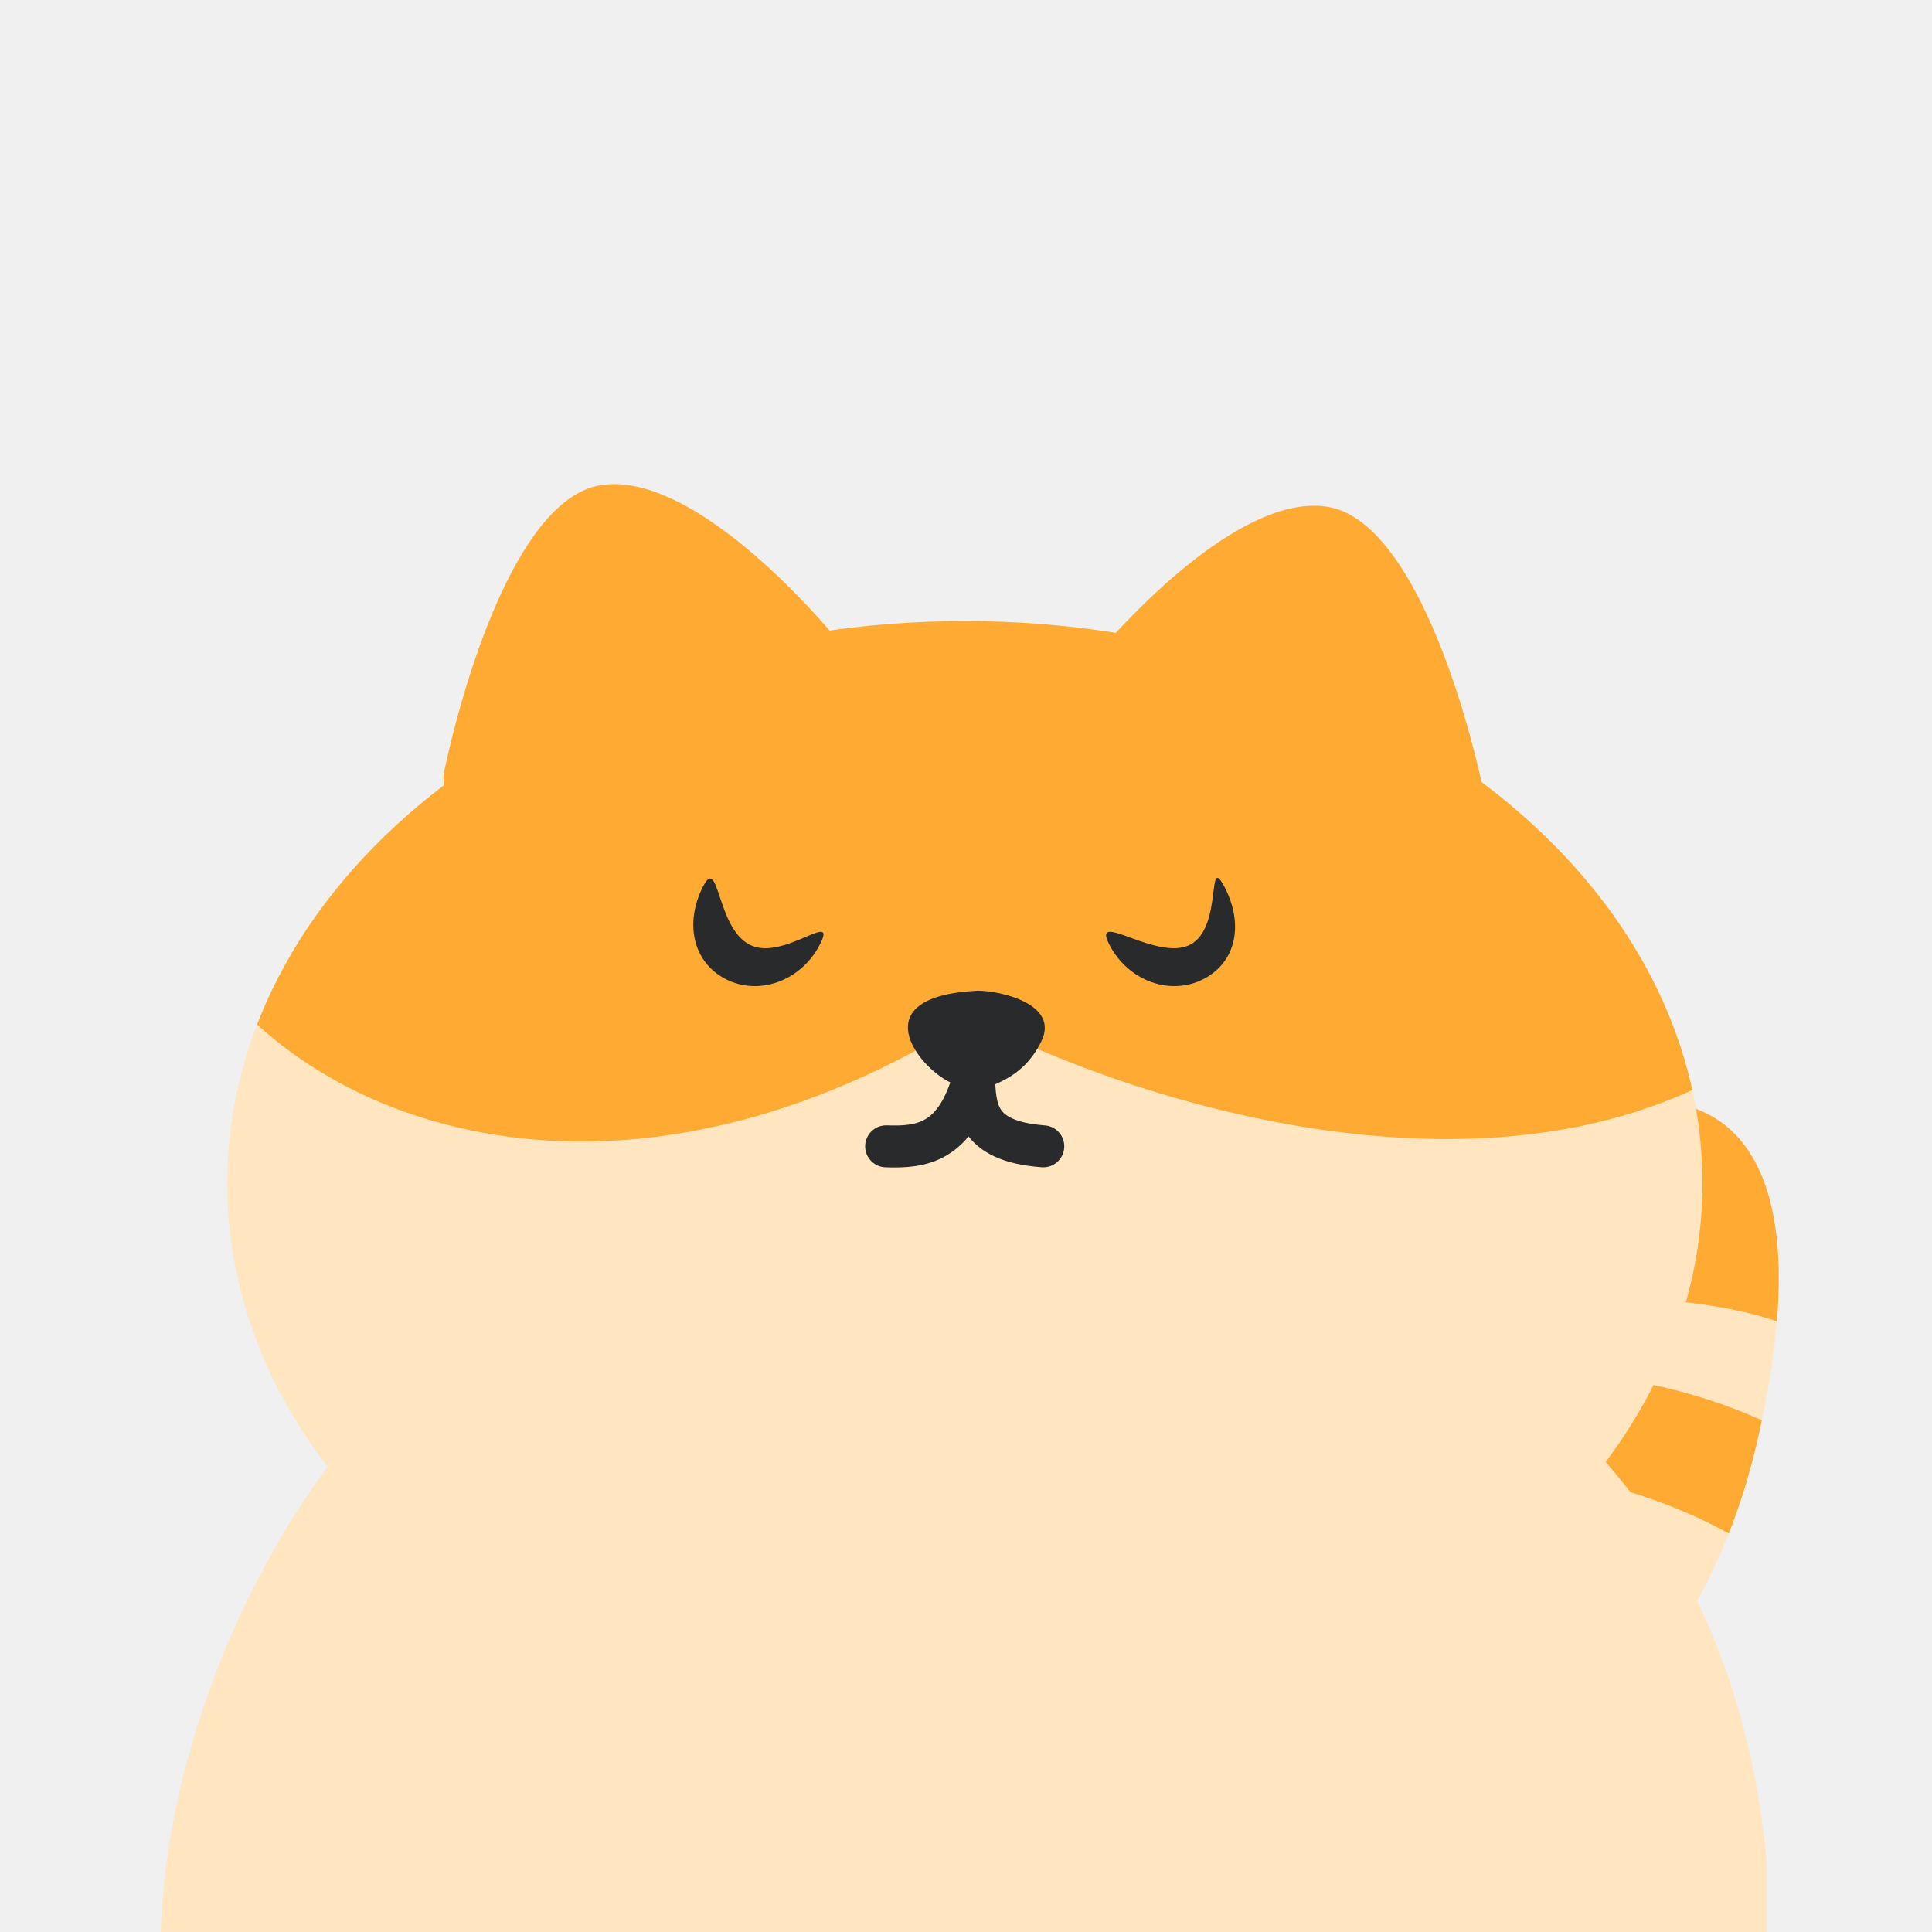
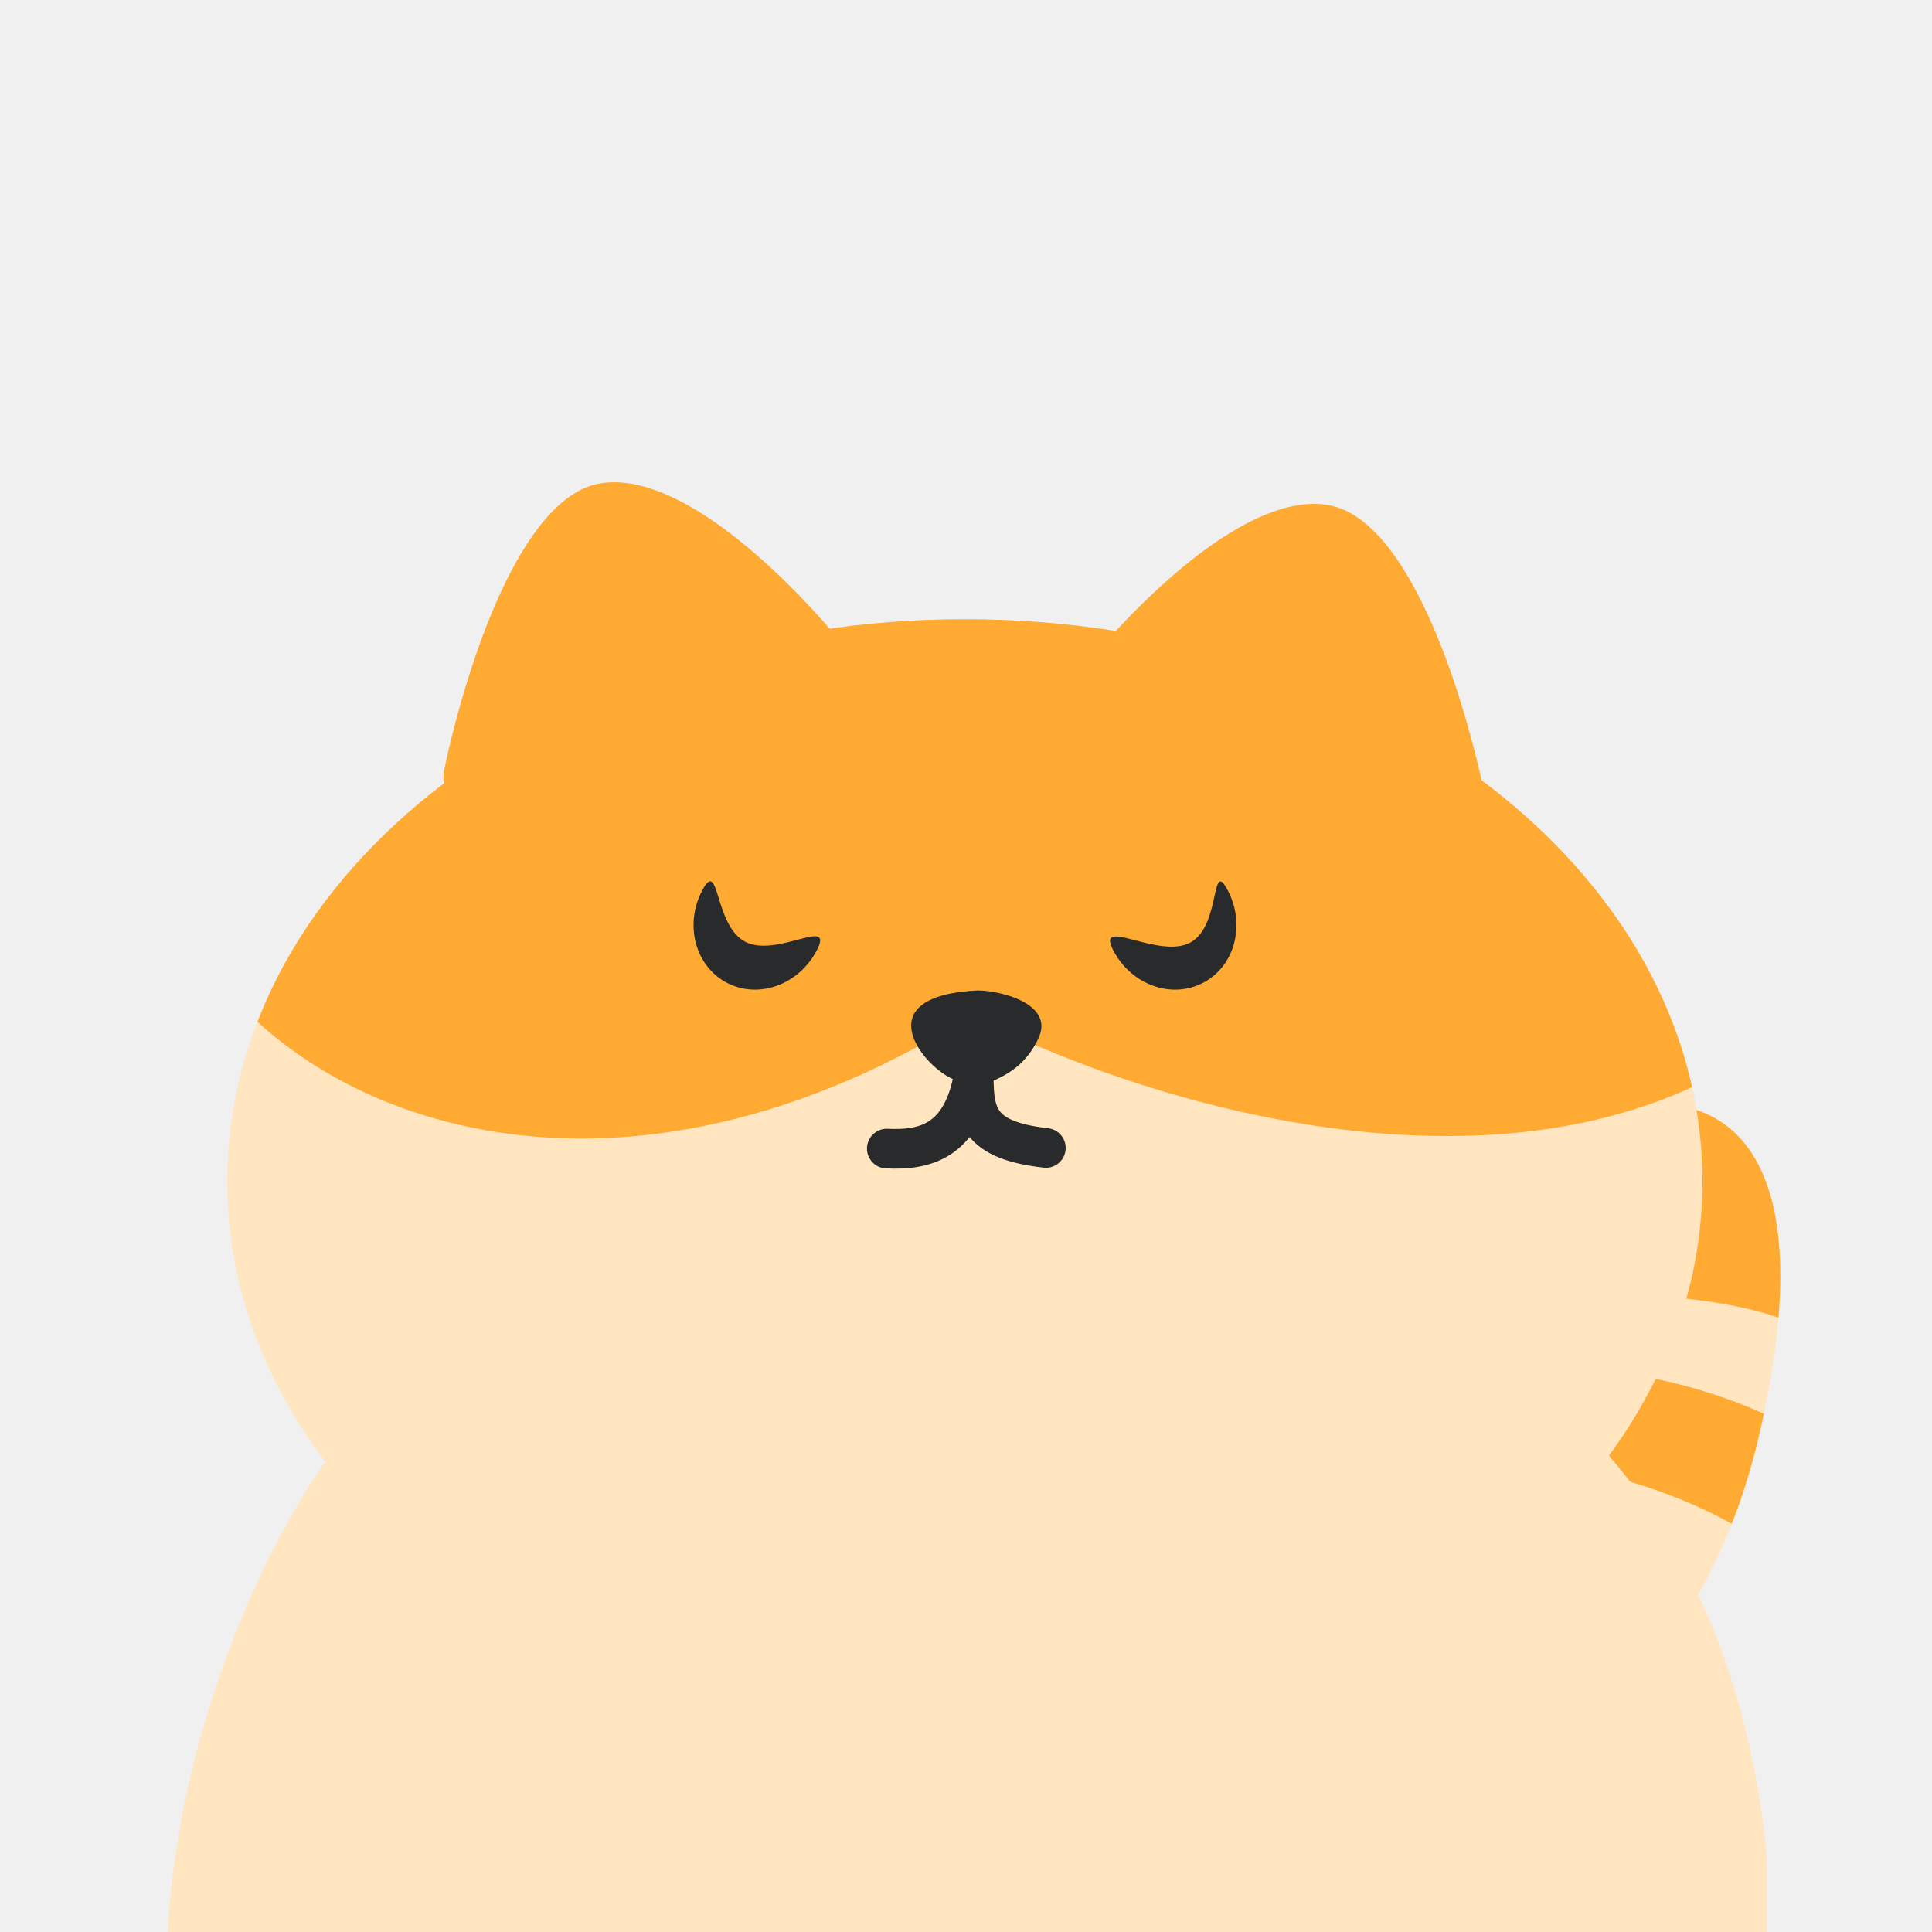
<svg xmlns="http://www.w3.org/2000/svg" width="375" height="375" viewBox="0 0 375 375" fill="none">
-   <g clip-path="url(#clip0_3209_30605)">
-     <path d="M304.148 260.852C301.761 304.072 284.033 322.138 274.119 326.543C273.126 326.984 272.244 327.649 271.664 328.568L258.776 348.975C257.191 351.484 258.323 354.813 261.108 355.833L268.519 358.546C269.327 358.842 270.189 358.916 271.029 358.72C290.125 354.267 328.921 332.838 341.123 279.535C353.602 225.019 334.716 215.691 325.111 214.184C306.641 211.286 303.44 244.089 304.148 260.852Z" fill="#FFE5C0" />
-     <mask id="mask0_3209_30605" style="mask-type:alpha" maskUnits="userSpaceOnUse" x="258" y="214" width="88" height="145">
-       <path d="M304.148 260.852C301.761 304.072 284.033 322.138 274.119 326.543C273.126 326.984 272.244 327.649 271.664 328.568L258.776 348.975C257.191 351.484 258.323 354.813 261.108 355.833L268.519 358.546C269.327 358.842 270.189 358.916 271.029 358.72C290.125 354.267 328.921 332.838 341.123 279.535C353.602 225.019 334.716 215.691 325.111 214.184C306.641 211.286 303.44 244.089 304.148 260.852Z" fill="#F99F51" />
+   <g clip-path="url(#clip0_5023_67236)">
+     <path d="M305.613 260.005C303.293 302.001 286.067 319.556 276.434 323.836C275.47 324.265 274.612 324.911 274.048 325.803L261.526 345.633C259.986 348.071 261.086 351.306 263.792 352.296L270.992 354.932C271.778 355.22 272.616 355.292 273.431 355.102C291.987 350.775 329.685 329.953 341.541 278.159C353.667 225.186 335.316 216.123 325.983 214.659C308.036 211.843 304.925 243.716 305.613 260.005Z" fill="#FFE5C0" />
+     <mask id="mask0_5023_67236" style="mask-type:alpha" maskUnits="userSpaceOnUse" x="260" y="214" width="86" height="142">
+       <path d="M305.613 260.005C303.293 302.001 286.067 319.556 276.434 323.836C275.47 324.265 274.612 324.911 274.048 325.803L261.526 345.633C259.986 348.071 261.086 351.306 263.792 352.296L270.992 354.932C271.778 355.22 272.616 355.292 273.431 355.102C291.987 350.775 329.685 329.953 341.541 278.159C353.667 225.186 335.316 216.123 325.983 214.659C308.036 211.843 304.925 243.716 305.613 260.005Z" fill="#F99F51" />
    </mask>
-     <g mask="url(#mask0_3209_30605)">
-       <path d="M346.605 257.153C333.597 251.774 309.674 251.25 299.339 251.66C301.082 237.188 304.804 208.217 305.75 208.115C306.695 208.012 335.136 208.436 349.238 208.661L346.605 257.153Z" fill="#FFAA33" />
-       <path d="M296.392 285.116L297.967 267.242C317.043 265.39 337.17 273.035 344.849 277.088L338.437 299.391C323.893 290.184 304.348 286.038 296.392 285.116Z" fill="#FFAA33" />
-       <path d="M294.717 298.824L286.467 315.425C299.427 321.354 311.427 331.448 315.807 335.753L328.844 317.952C324.101 310.151 304.116 301.95 294.717 298.824Z" fill="#FFAA33" />
+     <g mask="url(#mask0_5023_67236)">
+       <path d="M346.868 256.41C334.228 251.183 310.983 250.674 300.941 251.073C302.634 237.01 306.251 208.86 307.169 208.761C308.088 208.661 335.723 209.073 349.426 209.291L346.868 256.41Z" fill="#FFAA33" />
+       <path d="M298.077 283.581L299.607 266.214C318.142 264.414 337.7 271.842 345.162 275.781L338.931 297.452C324.799 288.506 305.807 284.477 298.077 283.581Z" fill="#FFAA33" />
+       <path d="M296.449 296.901L288.432 313.032C301.025 318.793 312.686 328.601 316.942 332.785L329.61 315.488C325.001 307.908 305.582 299.939 296.449 296.901Z" fill="#FFAA33" />
    </g>
-     <g clip-path="url(#clip1_3209_30605)">
-       <mask id="mask1_3209_30605" style="mask-type:alpha" maskUnits="userSpaceOnUse" x="44" y="80" width="287" height="267">
-         <path d="M330.443 80.66H44.108V346.951H330.443V80.66Z" fill="#D9D9D9" />
+     <g clip-path="url(#clip1_5023_67236)">
+       <path d="M34.924 409.025C23.5 354 52.699 292.196 70.924 274.346H304.5C348.78 316.286 346.099 383.375 340.699 405.875C332.239 453.215 287.524 457.55 266.224 453.8C216.544 448.4 151.474 451.55 125.149 453.8C57.649 458.3 36.874 425.825 34.924 409.025Z" fill="#FFE5C0" />
+       <mask id="mask1_5023_67236" style="mask-type:alpha" maskUnits="userSpaceOnUse" x="44" y="80" width="287" height="267">
+         <path d="M330.443 80.3H44.108V346.591H330.443V80.3Z" fill="#D9D9D9" />
      </mask>
-       <g mask="url(#mask1_3209_30605)">
-         <path d="M187.275 338.828C266.344 338.828 330.443 289.964 330.443 229.687C330.443 169.411 266.344 120.547 187.275 120.547C108.206 120.547 44.108 169.411 44.108 229.687C44.108 289.964 108.206 338.828 187.275 338.828Z" fill="#FFE5C0" />
-         <mask id="mask2_3209_30605" style="mask-type:alpha" maskUnits="userSpaceOnUse" x="44" y="120" width="287" height="219">
-           <path d="M187.275 338.828C266.344 338.828 330.443 289.964 330.443 229.687C330.443 169.411 266.344 120.547 187.275 120.547C108.206 120.547 44.108 169.411 44.108 229.687C44.108 289.964 108.206 338.828 187.275 338.828Z" fill="#FFF2E0" />
+       <g mask="url(#mask1_5023_67236)">
+         <path d="M187.275 338.468C266.344 338.468 330.443 289.604 330.443 229.328C330.443 169.051 266.344 120.188 187.275 120.188C108.206 120.188 44.108 169.051 44.108 229.328C44.108 289.604 108.206 338.468 187.275 338.468Z" fill="#FFE5C0" />
+         <mask id="mask2_5023_67236" style="mask-type:alpha" maskUnits="userSpaceOnUse" x="44" y="120" width="287" height="219">
+           <path d="M187.275 338.468C266.344 338.468 330.443 289.604 330.443 229.328C330.443 169.051 266.344 120.188 187.275 120.188C108.206 120.188 44.108 169.051 44.108 229.328C44.108 289.604 108.206 338.468 187.275 338.468Z" fill="#FFF2E0" />
        </mask>
-         <g mask="url(#mask2_3209_30605)">
-           <path d="M183.731 200.568C114.727 241.026 55.778 216.284 37.163 182.955C35.897 180.686 35.797 177.989 36.644 175.552L70.797 77.249C72.178 73.272 75.923 70.617 80.15 70.617H304.545C308.805 70.617 312.622 73.314 314.052 77.335L353.008 186.9C354.272 190.453 353.465 194.436 350.691 196.953C305.301 238.124 230.776 217.899 193.761 200.152C190.546 198.611 186.783 198.778 183.731 200.568Z" fill="#FFAA33" />
+         <g mask="url(#mask2_5023_67236)">
+           <path d="M183.731 199.991C114.727 240.449 55.778 215.707 37.163 182.378C35.897 180.11 35.797 177.412 36.644 174.975L70.797 76.672C72.178 72.696 75.923 70.04 80.15 70.04H304.545C308.805 70.04 312.622 72.737 314.052 76.759L353.008 186.323C354.272 189.877 353.465 193.859 350.691 196.376C305.301 237.548 230.776 217.322 193.761 199.575C190.546 198.034 186.783 198.202 183.731 199.991Z" fill="#FFAA33" />
        </g>
-         <path d="M116.398 94.207C101.138 96.879 90.675 129.021 86.224 149.664C85.428 153.356 88.073 156.909 92.071 157.419C131.264 162.42 155.223 145.84 164.781 133.895C166.508 131.737 166.343 128.81 164.609 126.657C153.503 112.868 131.997 91.476 116.398 94.207Z" fill="#FFAA33" />
-         <path d="M257.862 98.402C273.122 101.073 283.584 133.216 288.036 153.858C288.832 157.55 286.187 161.103 282.188 161.613C242.995 166.614 219.037 150.034 209.479 138.09C207.752 135.931 207.917 133.004 209.651 130.851C220.757 117.062 242.263 95.671 257.862 98.402Z" fill="#FFAA33" />
-         <path d="M172 222.5C178.746 222.733 185.5 222 189.019 209.082C189.394 214.795 189.019 221.5 202.5 222.5" stroke="#292A2B" stroke-width="8.147" stroke-linecap="round" stroke-linejoin="round" />
-         <path d="M189.77 192.292C167.284 193.375 178.152 207.158 184.524 210.132C189.321 212.37 192.769 210.656 193.893 210.132C197.641 208.382 200.265 205.934 202.138 202.086C205.632 194.912 194.268 192.292 189.77 192.292Z" fill="#292A2B" />
-         <path d="M140.845 190.034C147.308 193.374 155.489 190.388 159.12 183.363C162.75 176.339 151.962 186.704 145.5 183.364C139.038 180.024 139.601 166 136.5 172C132.869 179.024 134.383 186.694 140.845 190.034Z" fill="#292A2B" />
-         <path d="M233.602 190.035C227.14 193.375 218.958 190.388 215.328 183.364C211.697 176.34 224.538 186.705 231 183.365C237.462 180.025 234.099 165.244 237.73 172.268C241.36 179.293 240.065 186.694 233.602 190.035Z" fill="#292A2B" />
+         <path d="M116.398 93.847C101.138 96.519 90.675 128.661 86.224 149.304C85.428 152.996 88.073 156.549 92.071 157.059C131.264 162.06 155.223 145.48 164.781 133.535C166.508 131.377 166.343 128.45 164.609 126.297C153.503 112.508 131.997 91.116 116.398 93.847Z" fill="#FFAA33" />
+         <path d="M257.862 98.042C273.122 100.713 283.584 132.856 288.036 153.498C288.832 157.191 286.187 160.743 282.188 161.254C242.995 166.254 219.037 149.674 209.479 137.73C207.752 135.571 207.917 132.645 209.651 130.491C220.757 116.702 242.263 95.311 257.862 98.042Z" fill="#FFAA33" />
+         <path d="M172.125 222.94C179.5 223.3 186.702 221.6 189 208.8C189 216.6 190 221.34 203 222.813" stroke="#292A2B" stroke-width="7.7" stroke-linecap="round" stroke-linejoin="round" />
+         <path d="M189.747 192.24C168.353 193.281 178.693 206.509 184.755 209.363C189.319 211.512 192.6 209.867 193.669 209.363C197.235 207.684 199.731 205.334 201.514 201.641C204.838 194.755 194.026 192.24 189.747 192.24Z" fill="#292A2B" />
+         <path d="M141.142 190.785C147.297 193.966 155.089 191.122 158.547 184.432C162.004 177.743 150.818 185.981 144.663 182.8C138.509 179.619 139.717 166.223 136.259 172.913C132.801 179.602 134.988 187.604 141.142 190.785Z" fill="#292A2B" />
+         <path d="M233.472 190.785C227.317 193.966 219.525 191.122 216.068 184.432C212.61 177.742 224.796 186.18 230.951 182.999C237.105 179.818 234.897 166.223 238.355 172.912C241.813 179.602 239.626 187.604 233.472 190.785Z" fill="#292A2B" />
      </g>
-       <path d="M34.924 409.025C19.984 353.405 52.699 294.196 70.924 276.346H304.5C348.78 318.286 346.099 383.375 340.699 405.875C332.239 453.215 287.524 457.55 266.224 453.8C216.544 448.4 151.474 451.55 125.149 453.8C57.649 458.3 36.874 425.825 34.924 409.025Z" fill="#FFE5C0" />
    </g>
  </g>
  <defs>
-     <clipPath id="clip0_3209_30605">
+     <clipPath id="clip0_5023_67236">
      <rect width="375" height="375" fill="white" />
    </clipPath>
-     <clipPath id="clip1_3209_30605">
+     <clipPath id="clip1_5023_67236">
      <rect width="311.801" height="363.15" fill="white" transform="translate(31.125 92)" />
    </clipPath>
  </defs>
</svg>
